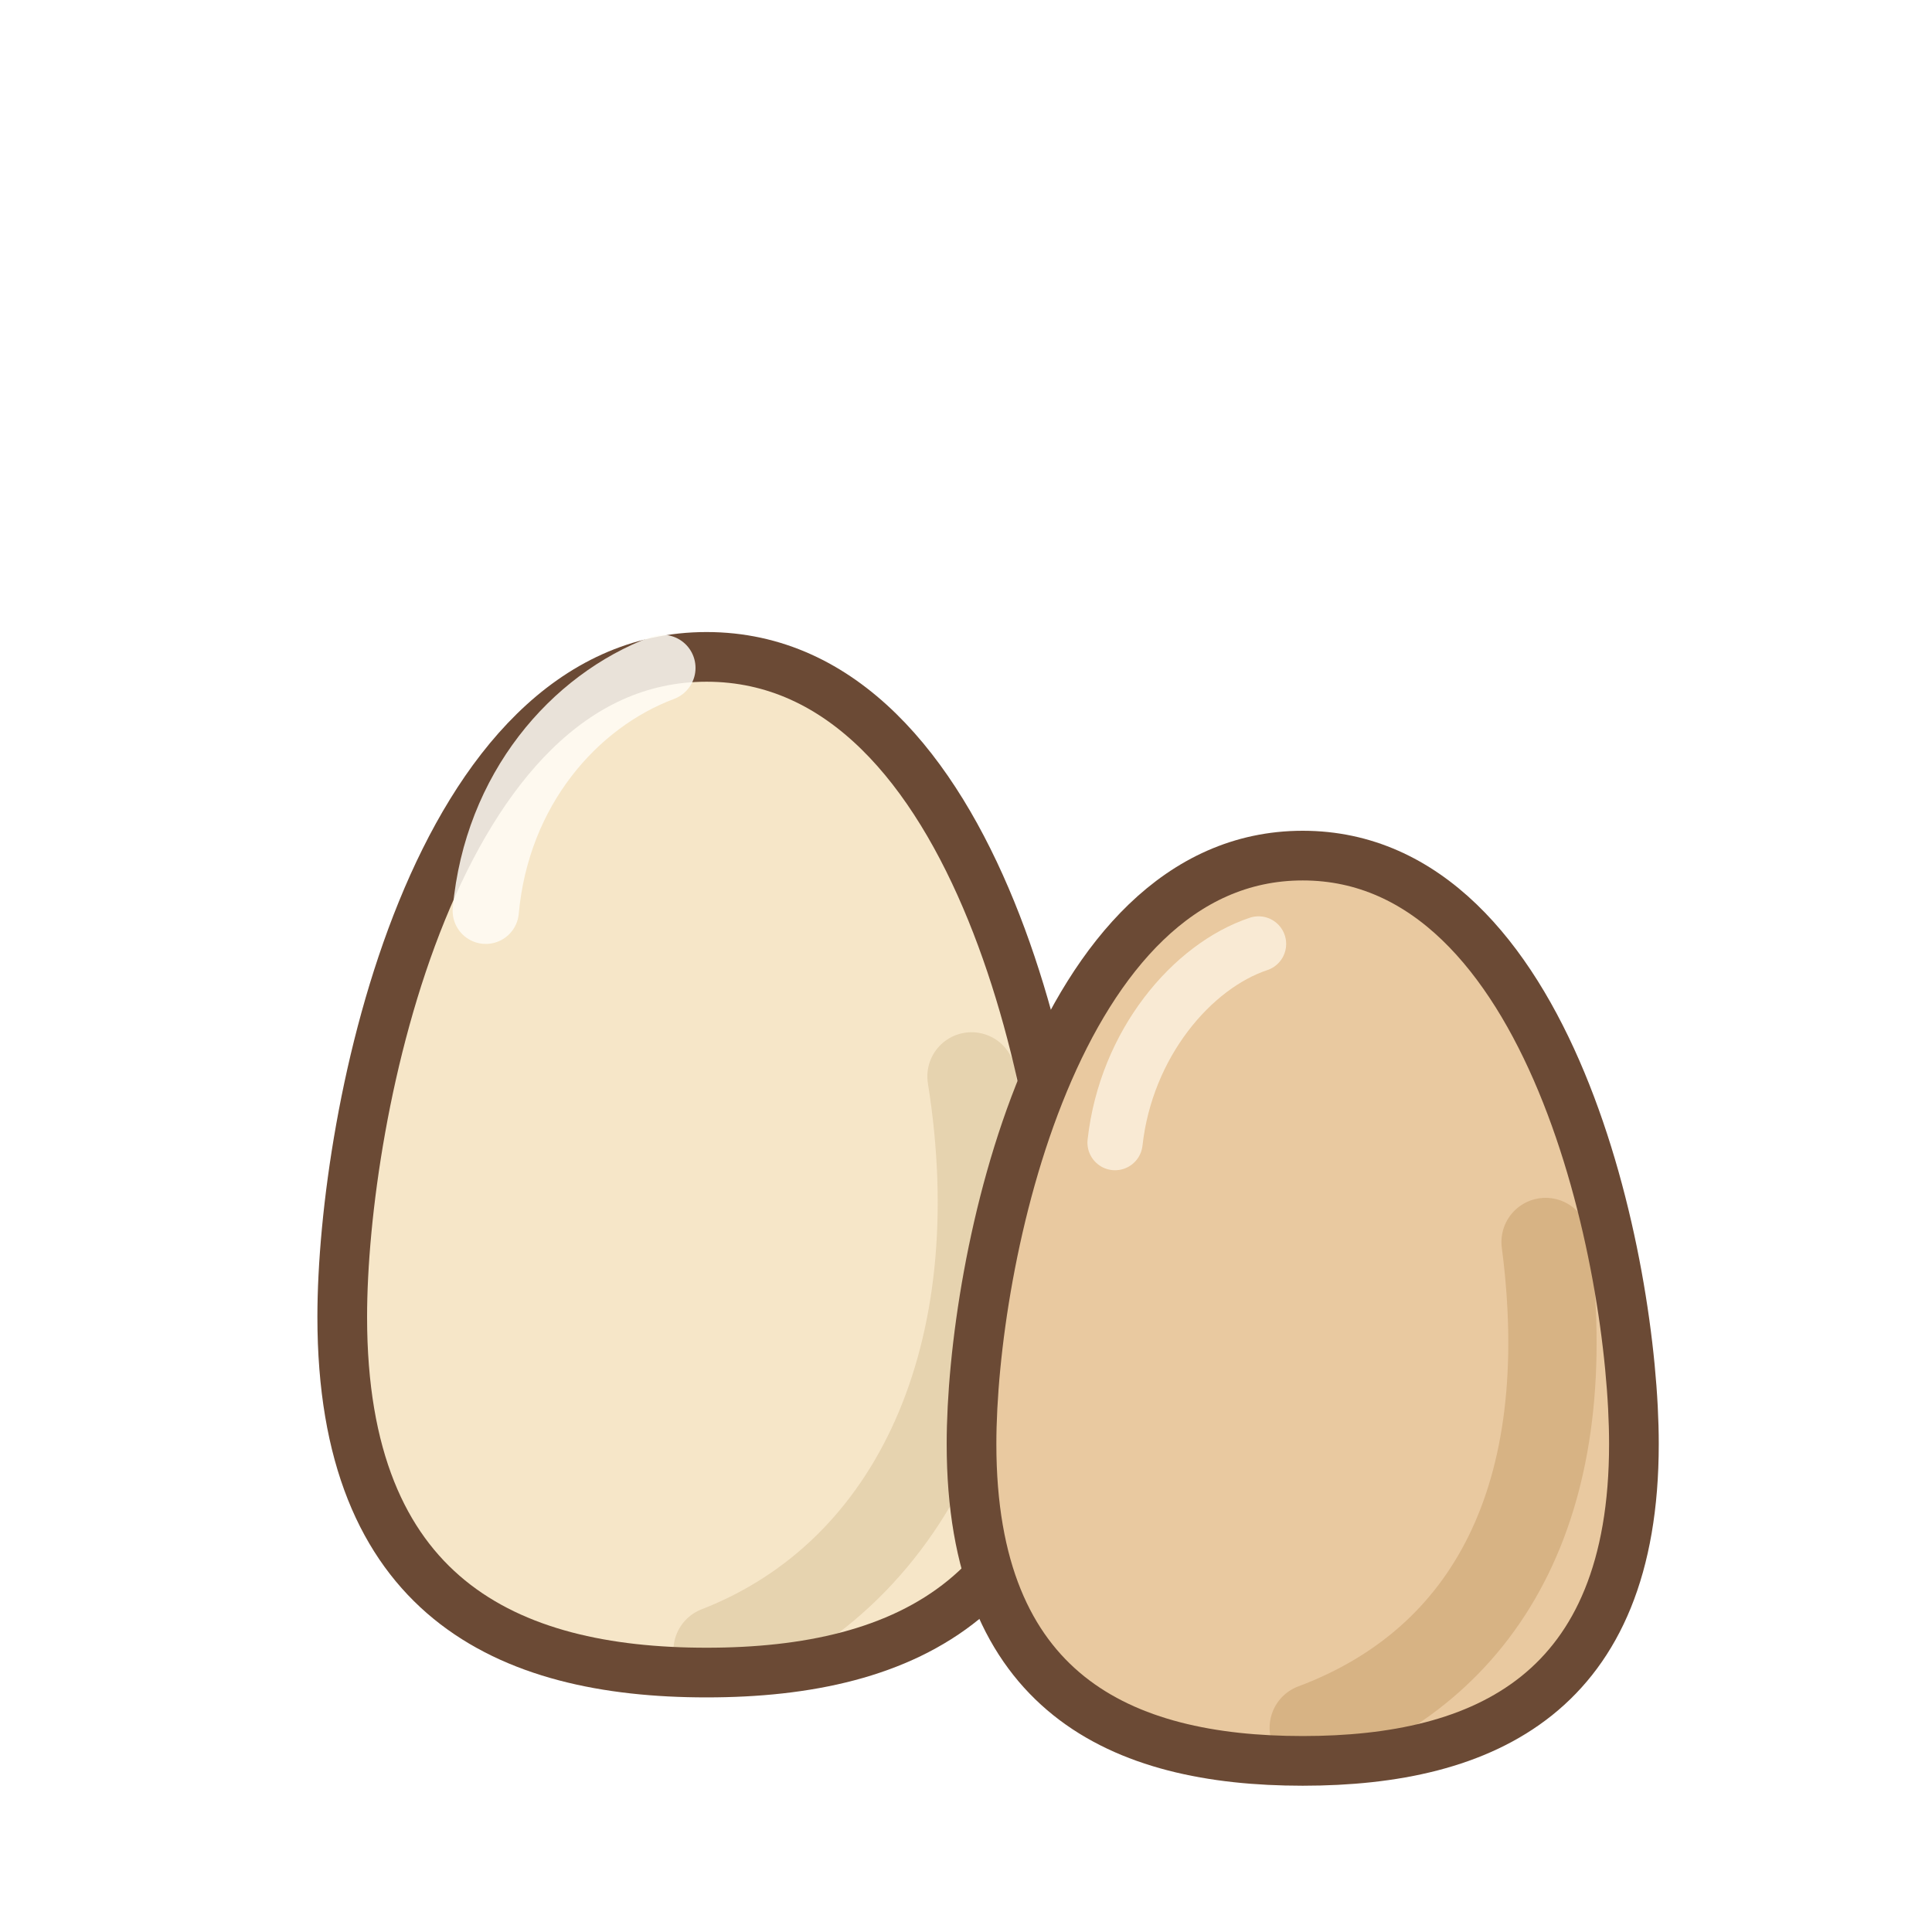
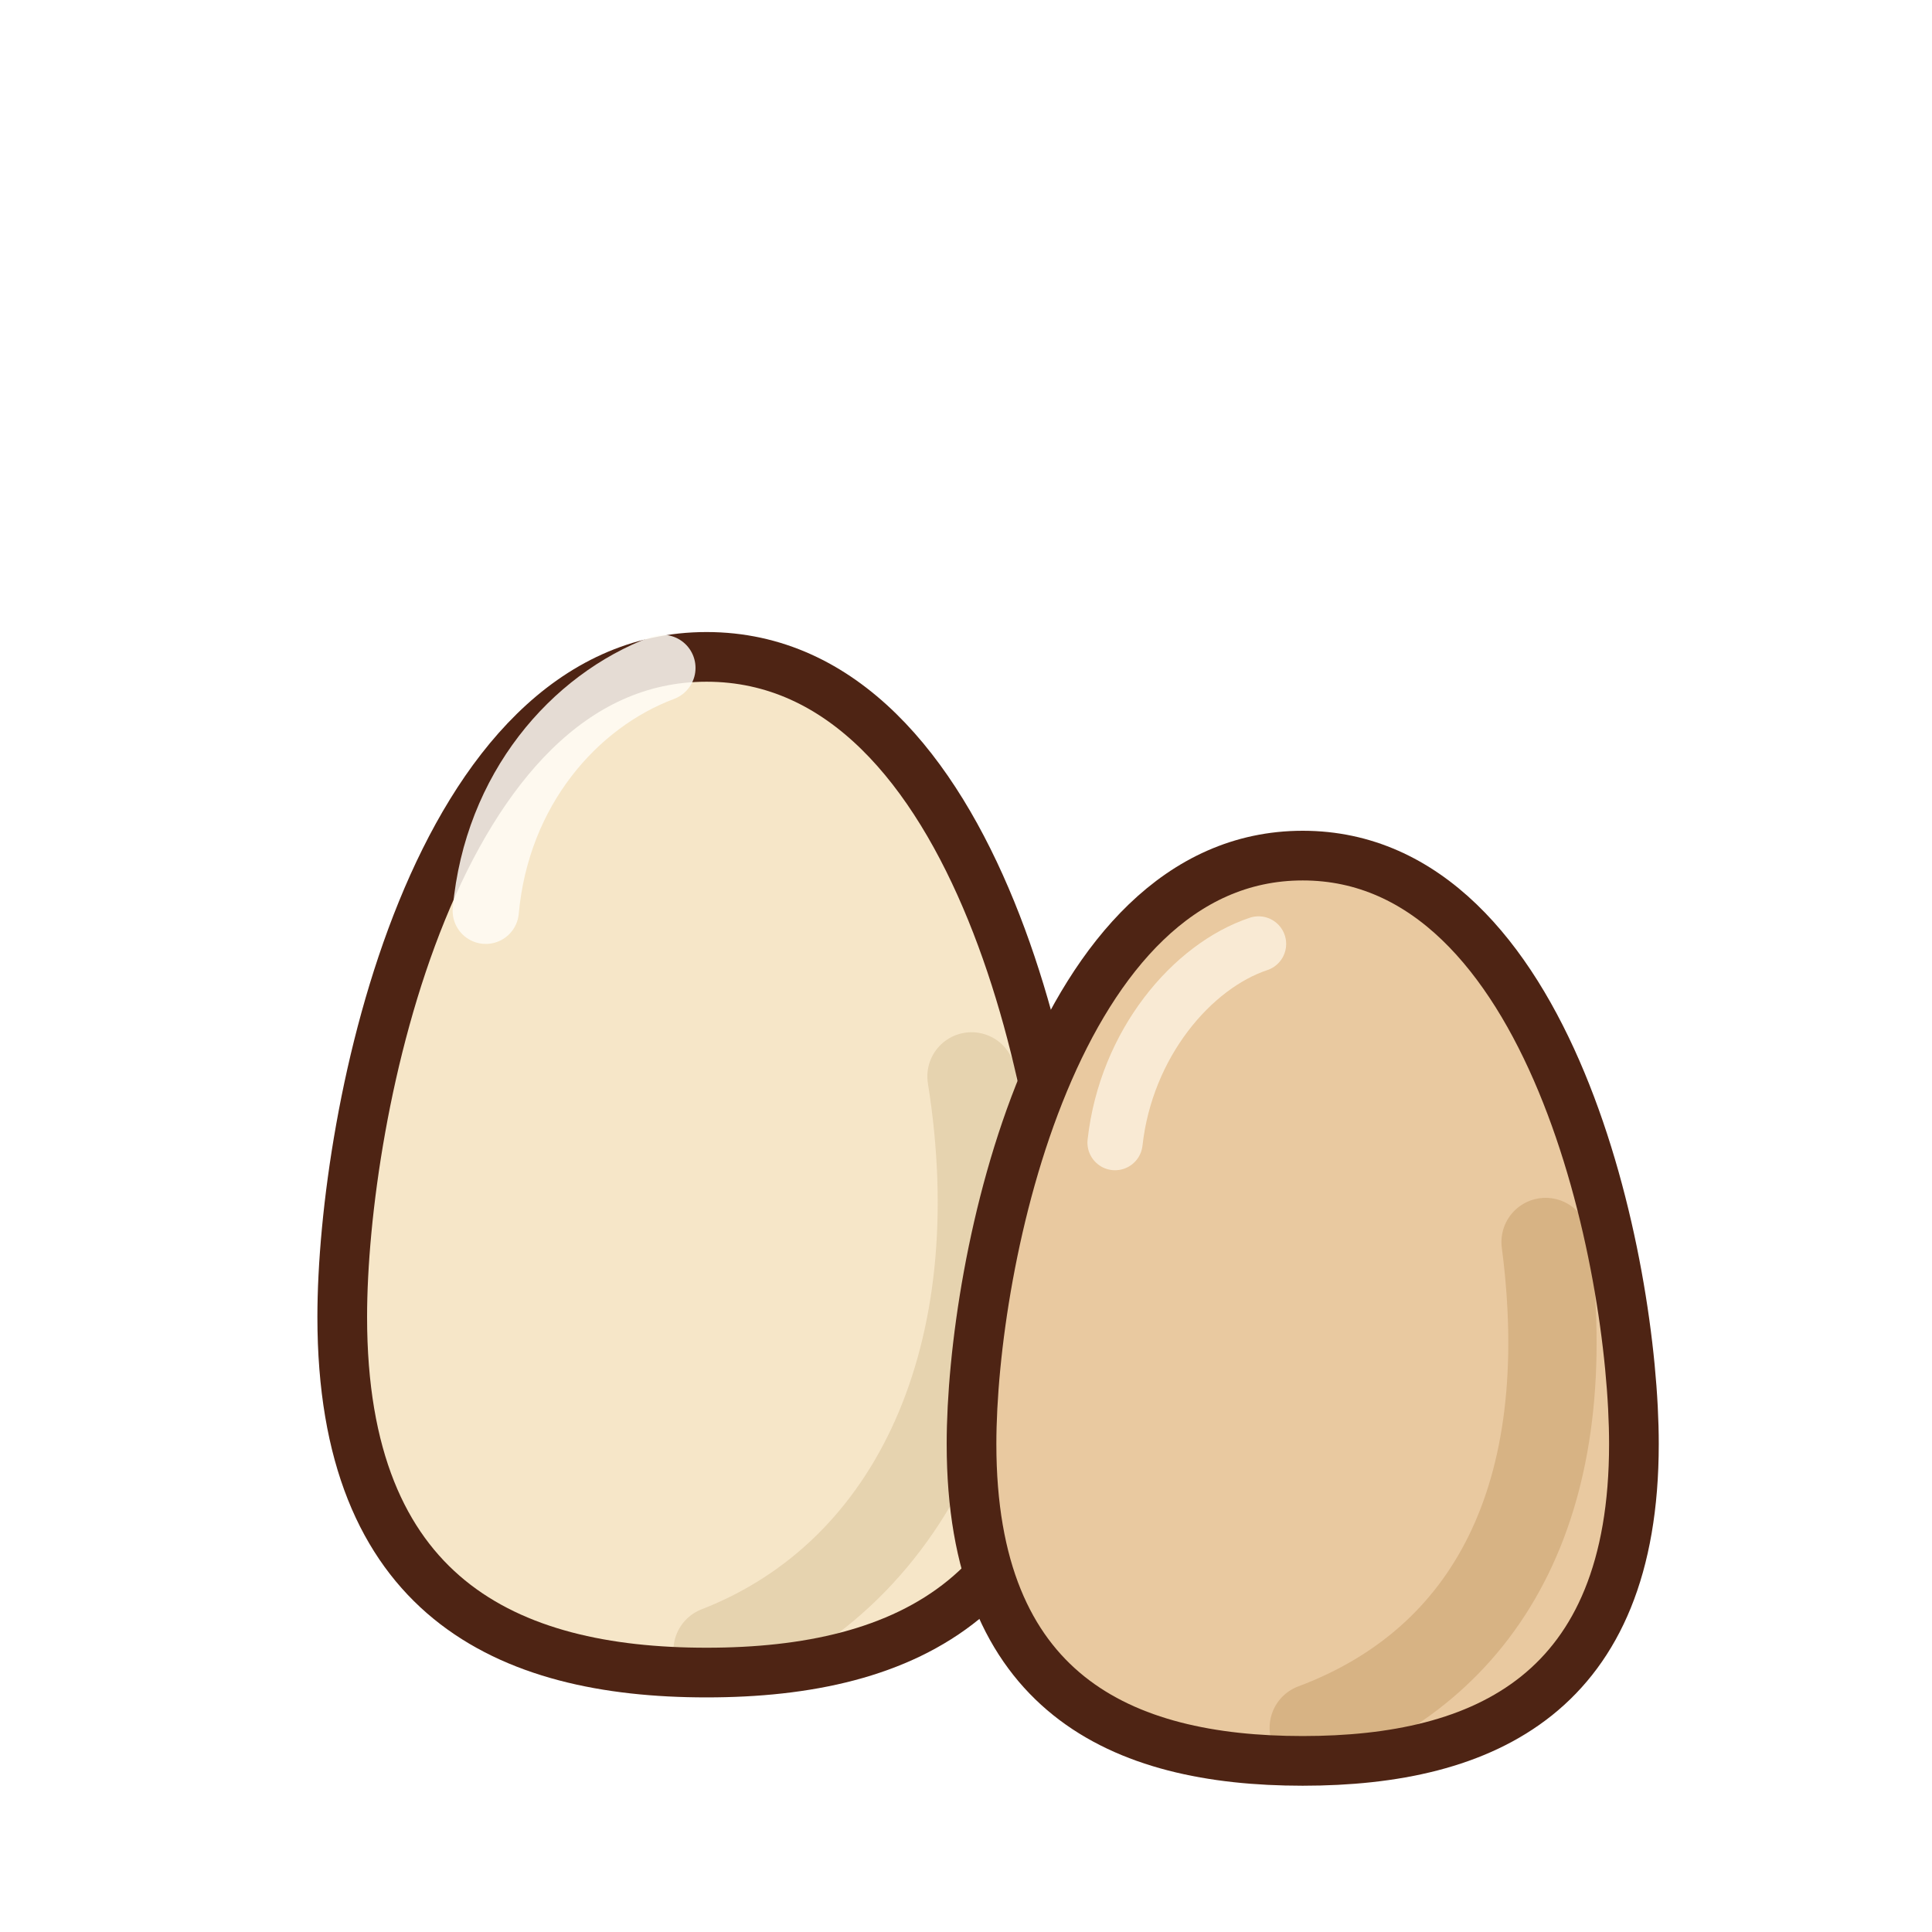
<svg xmlns="http://www.w3.org/2000/svg" width="512" height="512" viewBox="30 25 350 350">
  <defs>
    <clipPath id="r">
      <path d="M 158 144 C 207.5 144, 224 226.8, 224 263.6 C 224 314.2, 194.3 328, 158 328 C 121.7 328, 92 314.2, 92 263.6 C 92 226.8, 108.5 144, 158 144 Z" />
    </clipPath>
    <clipPath id="r0">
      <path d="M 158 144 C 207.5 144, 224 226.8, 224 263.6 C 224 314.2, 194.3 328, 158 328 C 121.7 328, 92 314.2, 92 263.6 C 92 226.8, 108.5 144, 158 144 Z" />
    </clipPath>
    <clipPath id="r1">
      <path d="M 266 180 C 311 180, 326 253.8, 326 286.6 C 326 331.7, 299 344, 266 344 C 233 344, 206 331.7, 206 286.6 C 206 253.8, 221 180, 266 180 Z" />
    </clipPath>
  </defs>
  <path d="M 158 144 C 207.5 144, 224 226.8, 224 263.6 C 224 314.2, 194.3 328, 158 328 C 121.7 328, 92 314.2, 92 263.6 C 92 226.8, 108.5 144, 158 144 Z" fill="#F6E6C8" />
  <g clip-path="url(#r)" />
  <path d="M 158 144 C 207.5 144, 224 226.8, 224 263.6 C 224 314.2, 194.3 328, 158 328 C 121.7 328, 92 314.2, 92 263.6 C 92 226.8, 108.5 144, 158 144 Z" fill="#F6E6C8" />
  <g clip-path="url(#r0)">
    <path d="M206 220 C 214 270, 196 310, 160 324" stroke="#D9C29A" stroke-width="16" stroke-linecap="round" stroke-linejoin="round" fill="none" opacity="0.55" />
  </g>
-   <path d="M 158 144 C 207.5 144, 224 226.8, 224 263.6 C 224 314.2, 194.3 328, 158 328 C 121.7 328, 92 314.2, 92 263.6 C 92 226.8, 108.5 144, 158 144 Z" fill="none" stroke="#6B4A35" stroke-width="9" stroke-linejoin="round" />
+   <path d="M 158 144 C 207.5 144, 224 226.8, 224 263.6 C 224 314.2, 194.3 328, 158 328 C 121.7 328, 92 314.2, 92 263.6 C 92 226.8, 108.5 144, 158 144 Z" fill="none" stroke="#4E2414" stroke-width="9" stroke-linejoin="round" />
  <path d="M 266 180 C 311 180, 326 253.8, 326 286.6 C 326 331.7, 299 344, 266 344 C 233 344, 206 331.7, 206 286.6 C 206 253.8, 221 180, 266 180 Z" fill="#E9C9A0" />
  <g clip-path="url(#r1)">
    <path d="M310 250 C 316 296, 300 326, 268 338" stroke="#C9A06E" stroke-width="16" stroke-linecap="round" stroke-linejoin="round" fill="none" opacity="0.55" />
  </g>
-   <path d="M 266 180 C 311 180, 326 253.8, 326 286.6 C 326 331.7, 299 344, 266 344 C 233 344, 206 331.7, 206 286.6 C 206 253.8, 221 180, 266 180 Z" fill="none" stroke="#6B4A35" stroke-width="9" stroke-linejoin="round" />
+   <path d="M 266 180 C 311 180, 326 253.8, 326 286.6 C 326 331.7, 299 344, 266 344 C 233 344, 206 331.7, 206 286.6 C 206 253.8, 221 180, 266 180 Z" fill="none" stroke="#4E2414" stroke-width="9" stroke-linejoin="round" />
  <path d="M118 190 C 120 168, 134 152, 150 146" stroke="#FFFDF6" stroke-width="12" stroke-linecap="round" fill="none" opacity="0.85" />
  <path d="M232 232 C 234 214, 246 200, 258 196" stroke="#FFF6E6" stroke-width="10" stroke-linecap="round" fill="none" opacity="0.75" />
</svg>
